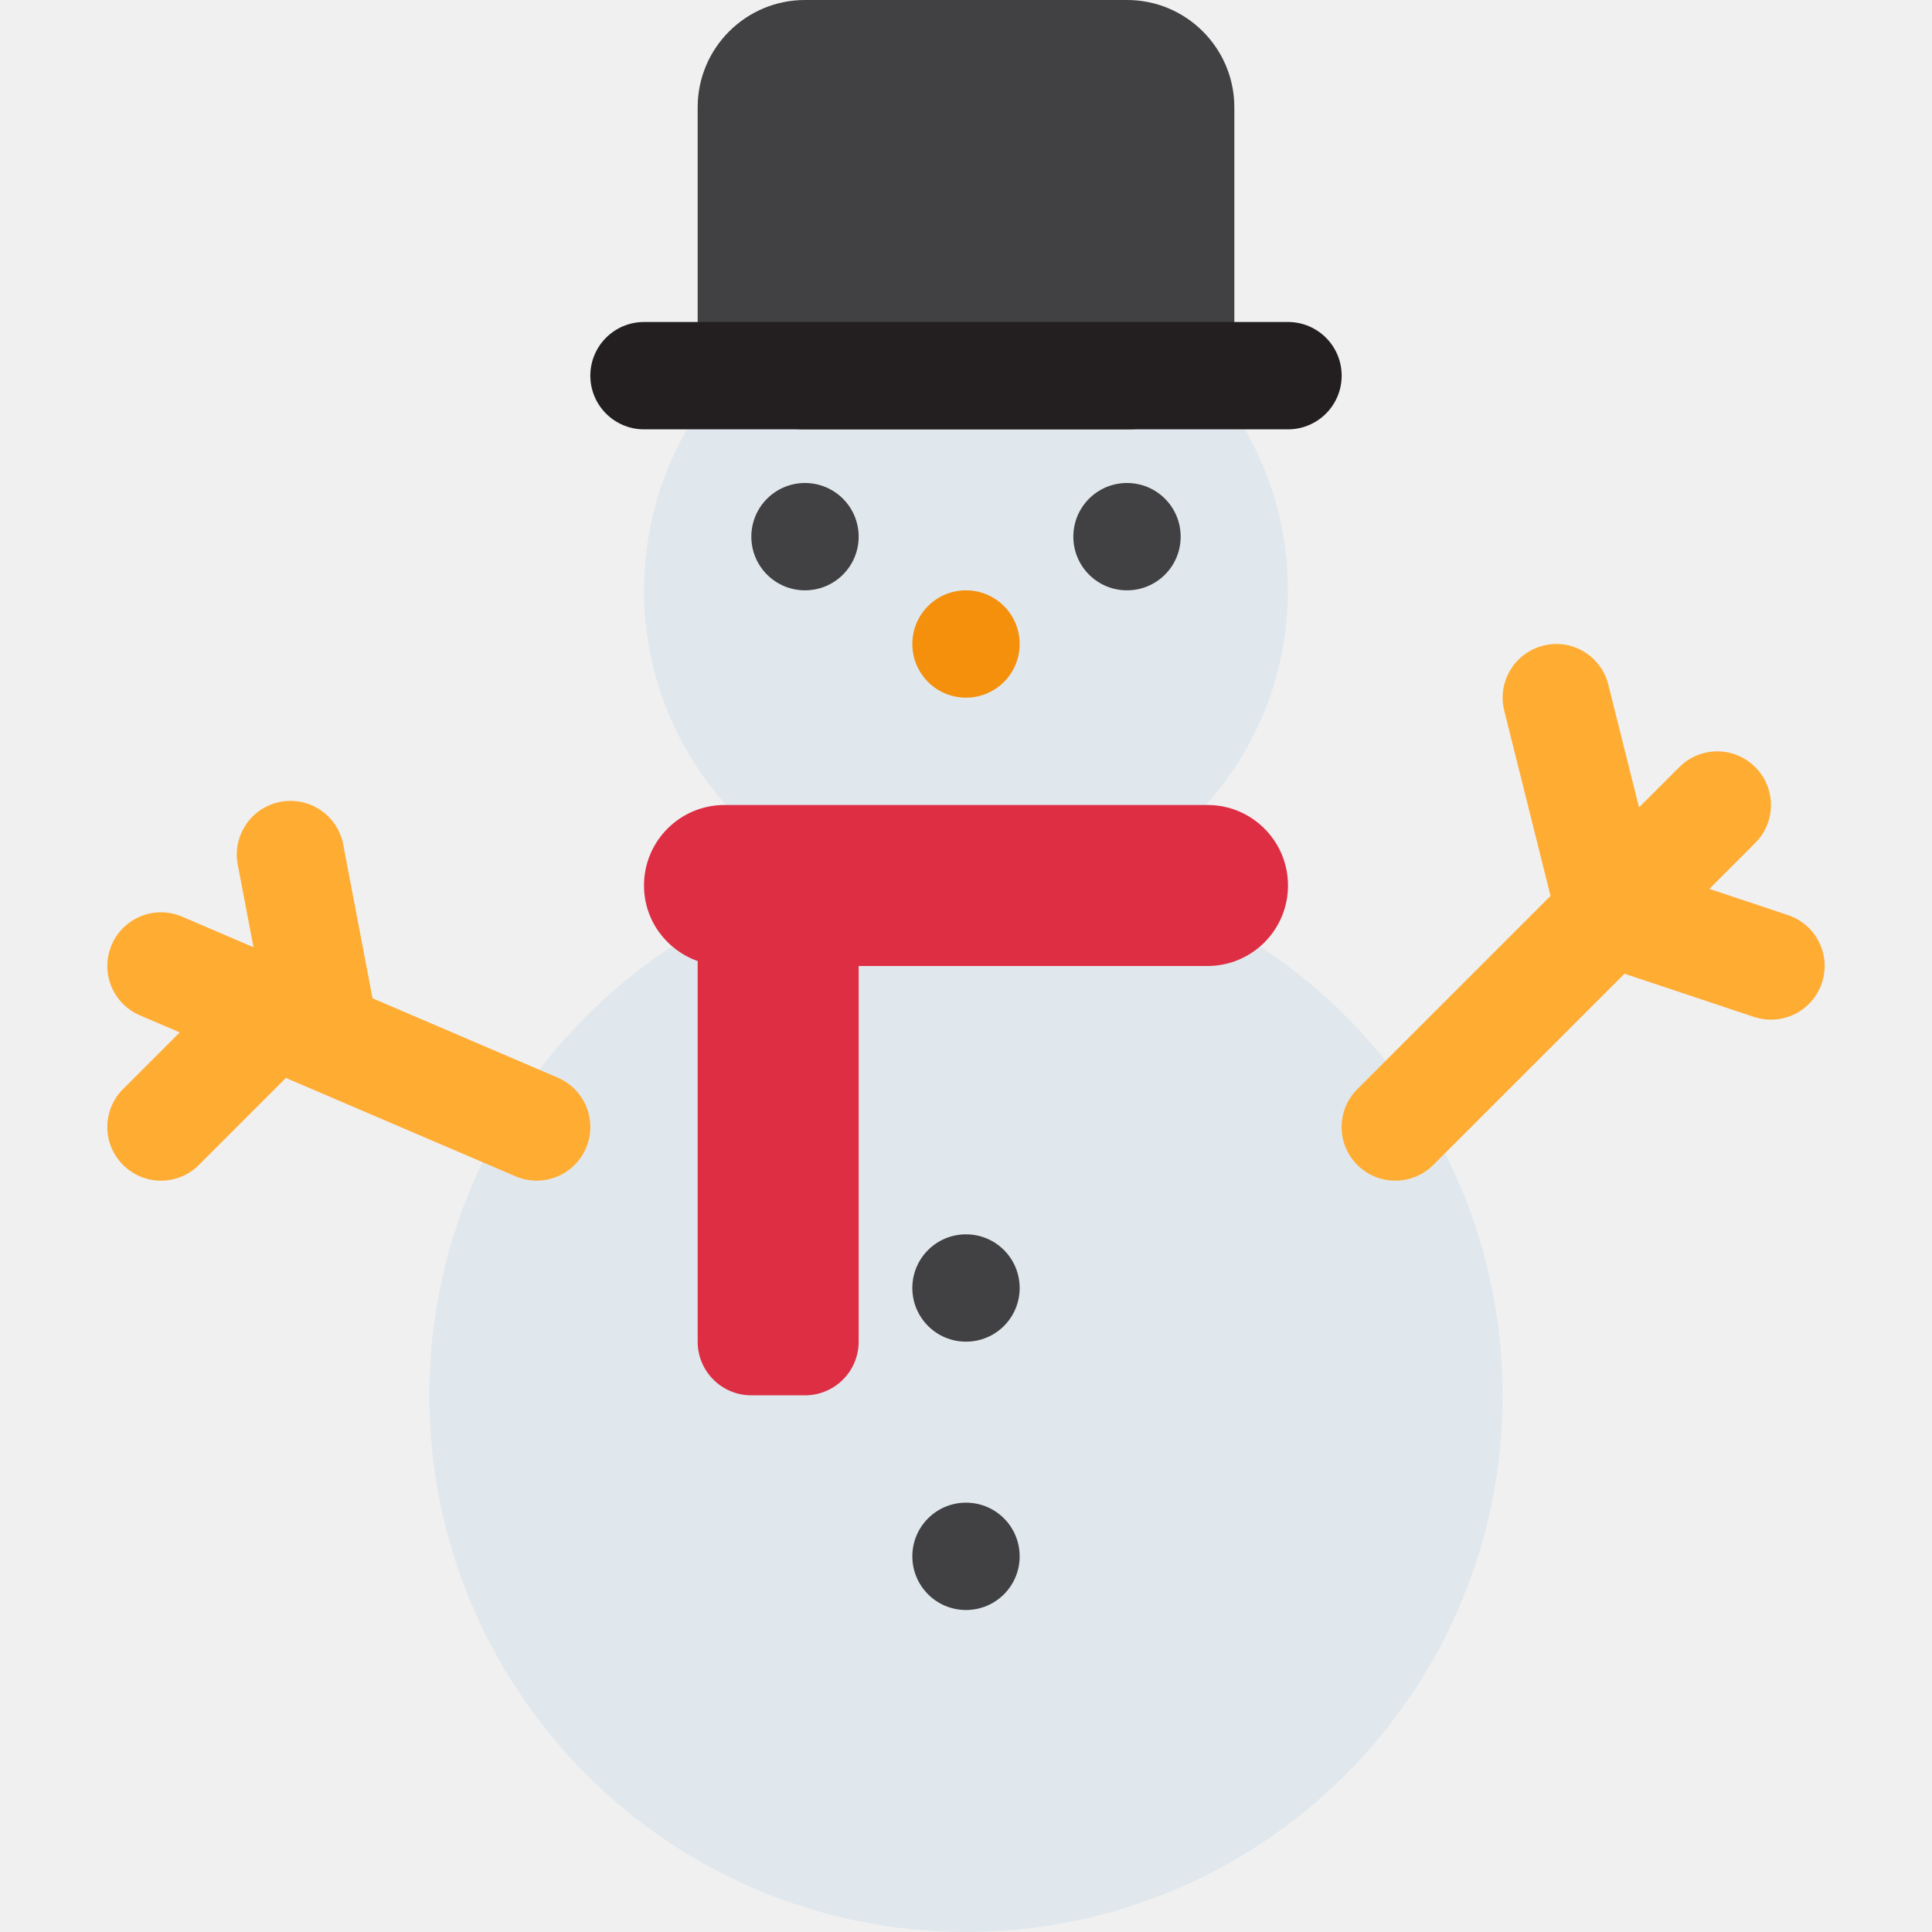
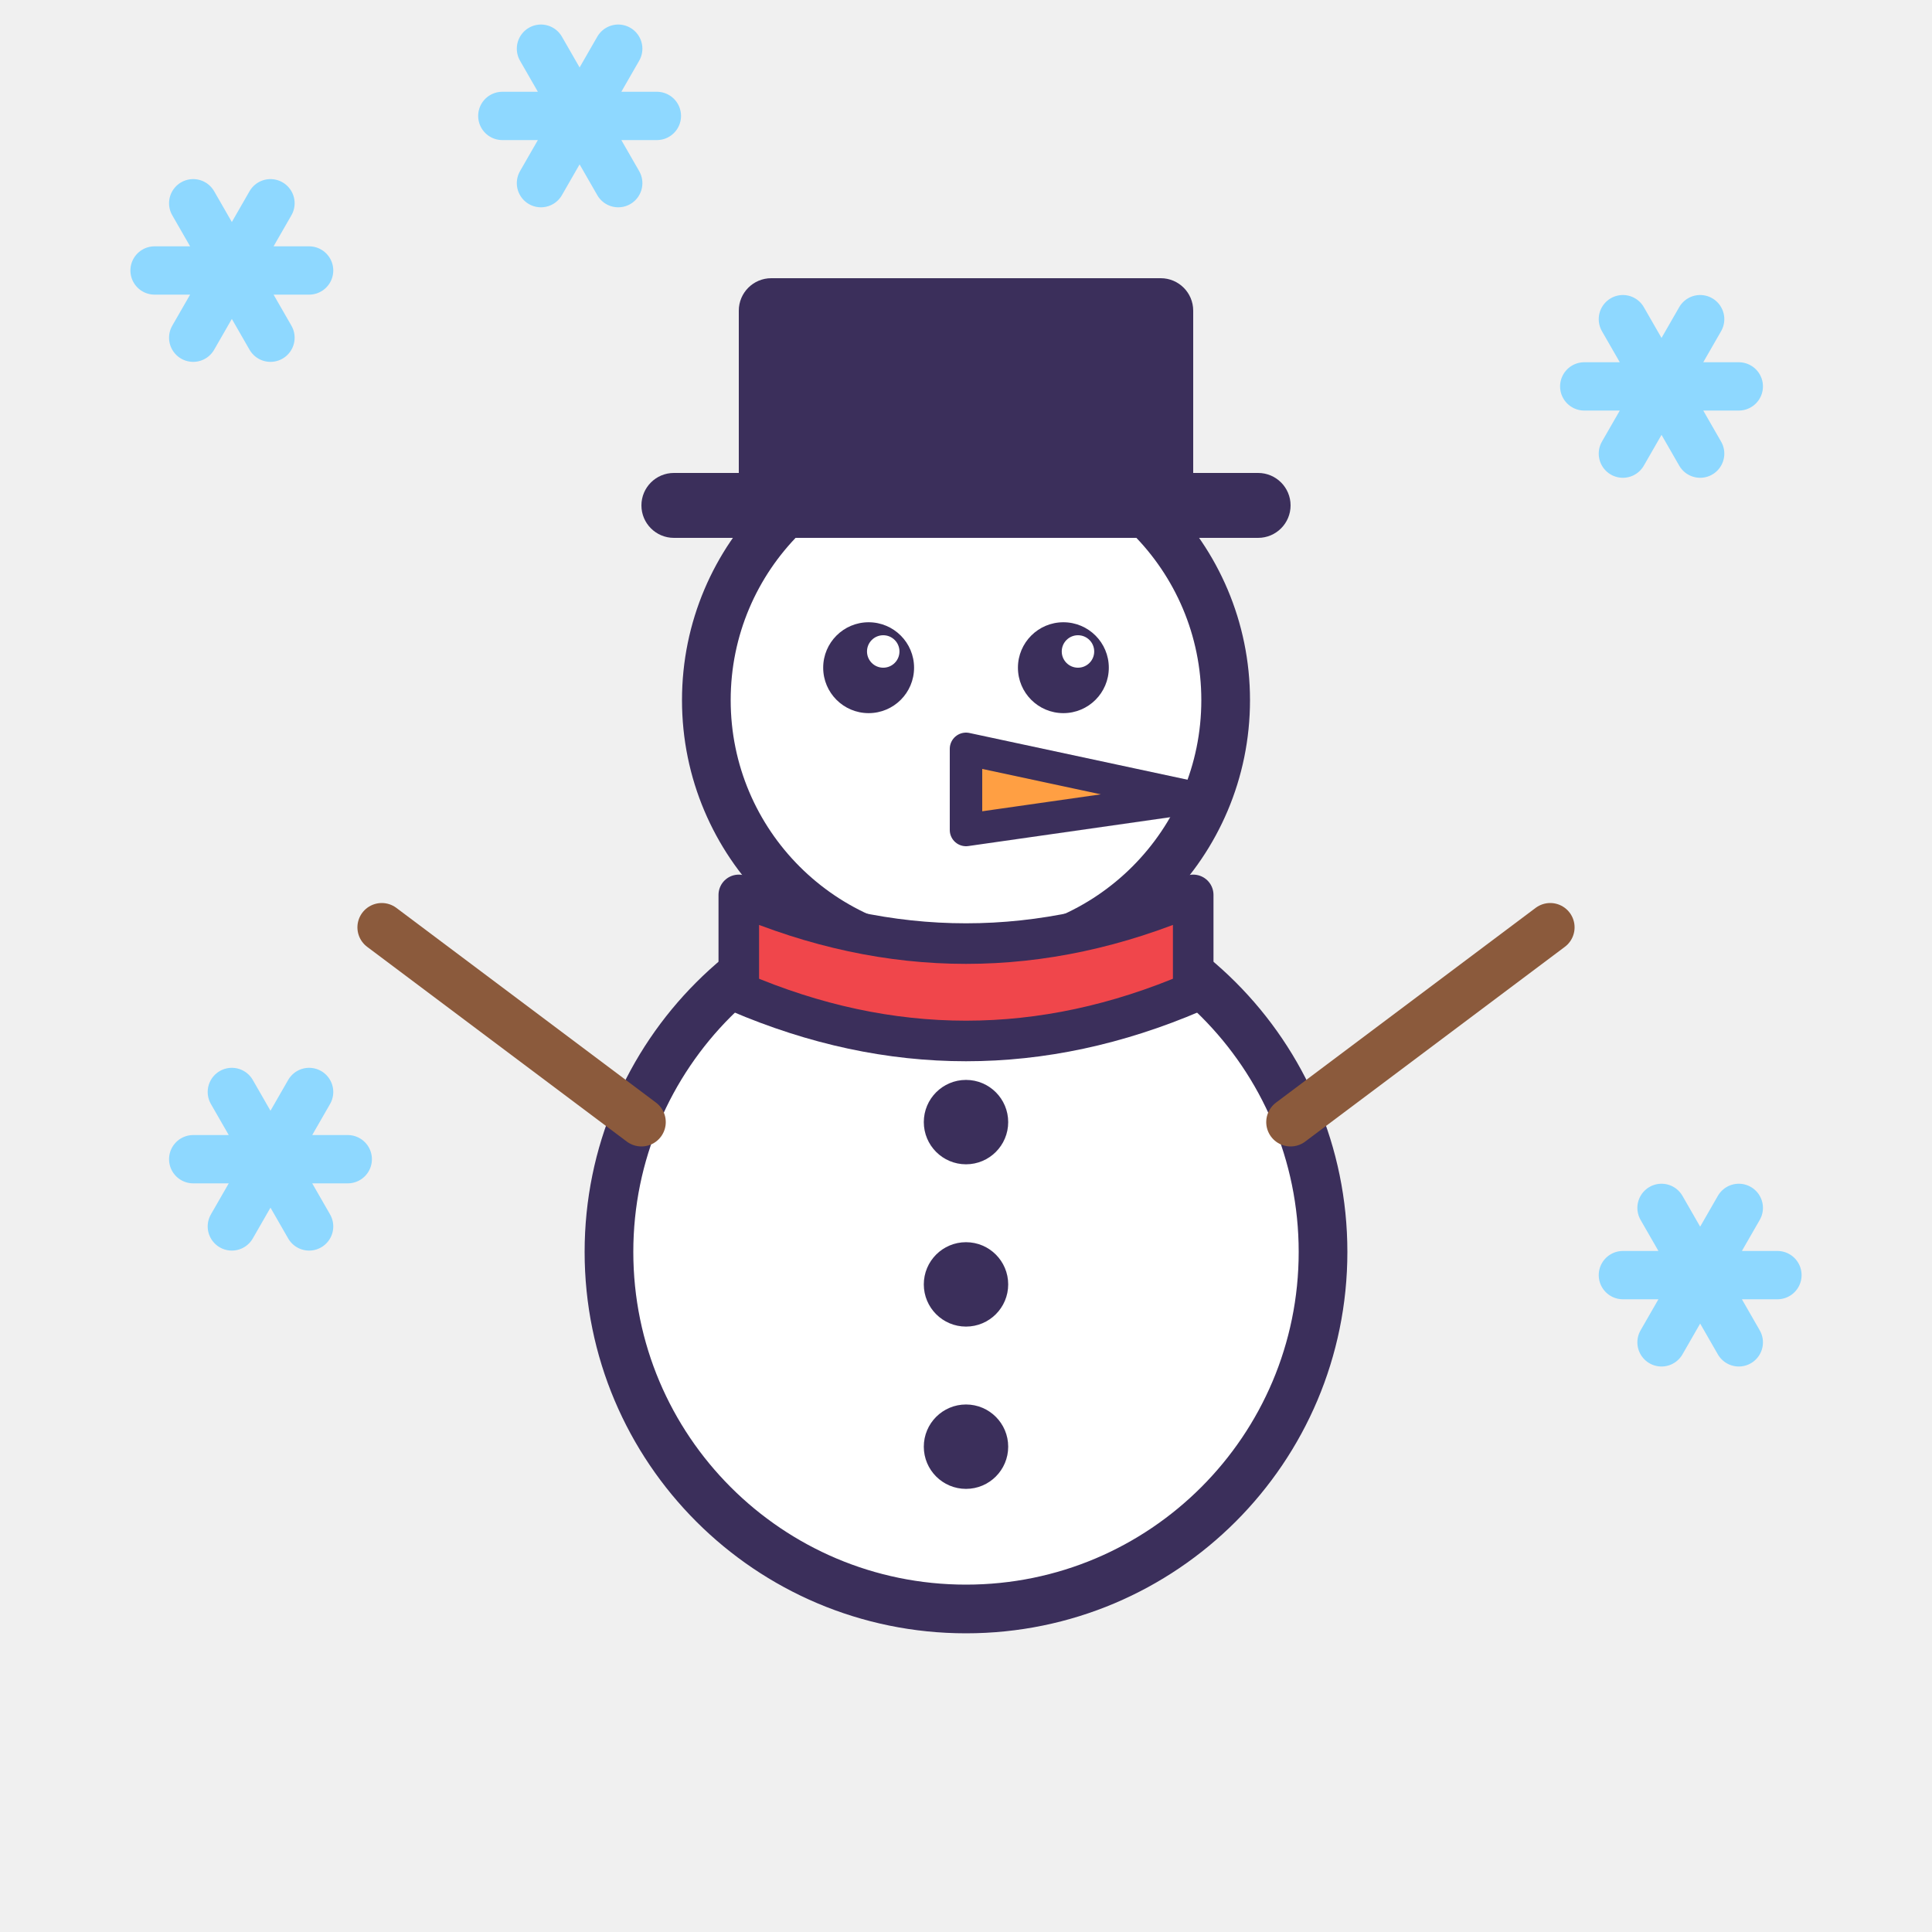
- <svg xmlns="http://www.w3.org/2000/svg" viewBox="0 0 36 36" preserveAspectRatio="xMidYMid meet">
-   <circle fill="#E1E8ED" cx="18" cy="26" r="10" />
-   <path fill="#E1E8ED" d="M12 11c0-3.314 2.686-6 6-6 3.313 0 6 2.686 6 6s-2.687 6-6 6c-3.314 0-6-2.686-6-6z" />
-   <path fill="#414042" d="M23 6c0 1.104-.896 2-2 2h-6c-1.104 0-2-.896-2-2V2c0-1.104.896-2 2-2h6c1.104 0 2 .896 2 2v4z" />
-   <path fill="#231F20" d="M25 7c0 .552-.447 1-1 1H12c-.552 0-1-.448-1-1s.448-1 1-1h12c.553 0 1 .448 1 1z" />
-   <path fill="#DD2E44" d="M22.5 15h-9c-.829 0-1.5.671-1.5 1.5 0 .652.419 1.202 1 1.408V25c0 .553.448 1 1 1h1c.552 0 1-.447 1-1v-7h6.5c.828 0 1.5-.671 1.5-1.5s-.672-1.5-1.5-1.5z" />
-   <path fill="#414042" d="M19 24c0 .553-.447 1-1 1-.552 0-1-.447-1-1 0-.553.448-1 1-1 .553 0 1 .447 1 1zm0 5c0 .553-.447 1-1 1-.552 0-1-.447-1-1 0-.553.448-1 1-1 .553 0 1 .447 1 1z" />
-   <path fill="#F4900C" d="M19 12c0 .553-.447 1-1 1-.552 0-1-.447-1-1 0-.553.448-1 1-1 .553 0 1 .447 1 1z" />
-   <path fill="#414042" d="M16 10c0 .553-.448 1-1 1s-1-.447-1-1c0-.553.448-1 1-1s1 .447 1 1zm6 0c0 .553-.447 1-1 1-.553 0-1-.447-1-1 0-.553.447-1 1-1 .553 0 1 .447 1 1z" />
-   <path fill="#FFAC33" d="M10.394 20.081l-3.452-1.479-.547-2.866c-.104-.542-.624-.897-1.17-.795-.542.104-.898.627-.795 1.17l.294 1.54-1.33-.57c-.508-.219-1.096.018-1.313.525-.218.508.018 1.096.525 1.313l.743.318-1.056 1.056c-.391.391-.391 1.023 0 1.414.195.195.451.293.707.293s.512-.098.707-.293l1.621-1.621 4.278 1.833c.128.056.262.081.394.081.388 0 .757-.227.919-.606.218-.508-.018-1.095-.525-1.313zm22.922-3.03l-1.465-.488.855-.855c.391-.391.391-1.023 0-1.414s-1.023-.391-1.414 0l-.751.751-.572-2.287c-.134-.535-.678-.865-1.212-.727-.536.134-.862.677-.727 1.213l.862 3.45-3.6 3.6c-.391.391-.391 1.023 0 1.414.196.194.452.292.708.292s.512-.098.707-.293l3.563-3.563 2.413.805c.106.035.213.051.317.051.419 0 .809-.265.948-.684.175-.524-.108-1.09-.632-1.265z" />
+ <svg xmlns="http://www.w3.org/2000/svg" viewBox="0 0 100 100" data-bare="1">
+   <g transform="translate(8 6) scale(.84)">
+     <circle cx="50" cy="70" r="22" fill="#FFFFFF" stroke="#3B2F5B" stroke-width="3" stroke-linejoin="round" stroke-linecap="round" />
+     <circle cx="50" cy="36" r="16" fill="#FFFFFF" stroke="#3B2F5B" stroke-width="3" stroke-linejoin="round" stroke-linecap="round" />
+     <rect x="36" y="10" width="28" height="14" rx="2" fill="#3B2F5B" />
+     <rect x="30" y="22" width="40" height="4" rx="2" fill="#3B2F5B" />
+     <circle cx="44" cy="34" r="2.8" fill="#3B2F5B" />
+     <circle cx="44.9" cy="33.0" r="1.0" fill="#fff" />
+     <circle cx="56" cy="34" r="2.8" fill="#3B2F5B" />
+     <circle cx="56.9" cy="33.0" r="1.0" fill="#fff" />
+     <path d="M50 39 L64 42 L50 44Z" fill="#FF9F43" stroke="#3B2F5B" stroke-width="2" stroke-linejoin="round" stroke-linecap="round" />
+     <circle cx="50" cy="62" r="2.6" fill="#3B2F5B" />
+     <circle cx="50" cy="72" r="2.6" fill="#3B2F5B" />
+     <circle cx="50" cy="82" r="2.6" fill="#3B2F5B" />
+     <path d="M30 62 L14 50 M70 62 L86 50" fill="none" stroke="#8B5A3C" stroke-width="3" stroke-linecap="round" stroke-linejoin="round" />
+     <path d="M36 48 Q50 54 64 48 L64 54 Q50 60 36 54Z" fill="#F0464B" stroke="#3B2F5B" stroke-width="2.5" stroke-linejoin="round" stroke-linecap="round" />
+   </g>
+   <path d="M8 14 H16 M10.0 10.52 L14.0 17.48 M14.0 10.52 L10.0 17.48" fill="none" stroke="#8ED8FF" stroke-width="2.5" stroke-linecap="round" stroke-linejoin="round" />
+   <path d="M82 20 H90 M84.0 16.52 L88.0 23.48 M88.0 16.52 L84.0 23.48" fill="none" stroke="#8ED8FF" stroke-width="2.5" stroke-linecap="round" stroke-linejoin="round" />
+   <path d="M10 60 H18 M12.0 56.52 L16.0 63.48 M16.0 56.52 L12.0 63.48" fill="none" stroke="#8ED8FF" stroke-width="2.5" stroke-linecap="round" stroke-linejoin="round" />
+   <path d="M84 66 H92 M86.0 62.52 L90.0 69.48 M90.0 62.52 L86.0 69.48" fill="none" stroke="#8ED8FF" stroke-width="2.5" stroke-linecap="round" stroke-linejoin="round" />
+   <path d="M26 6 H34 M28.0 2.52 L32.0 9.48 M32.0 2.52 L28.0 9.48" fill="none" stroke="#8ED8FF" stroke-width="2.5" stroke-linecap="round" stroke-linejoin="round" />
</svg>
